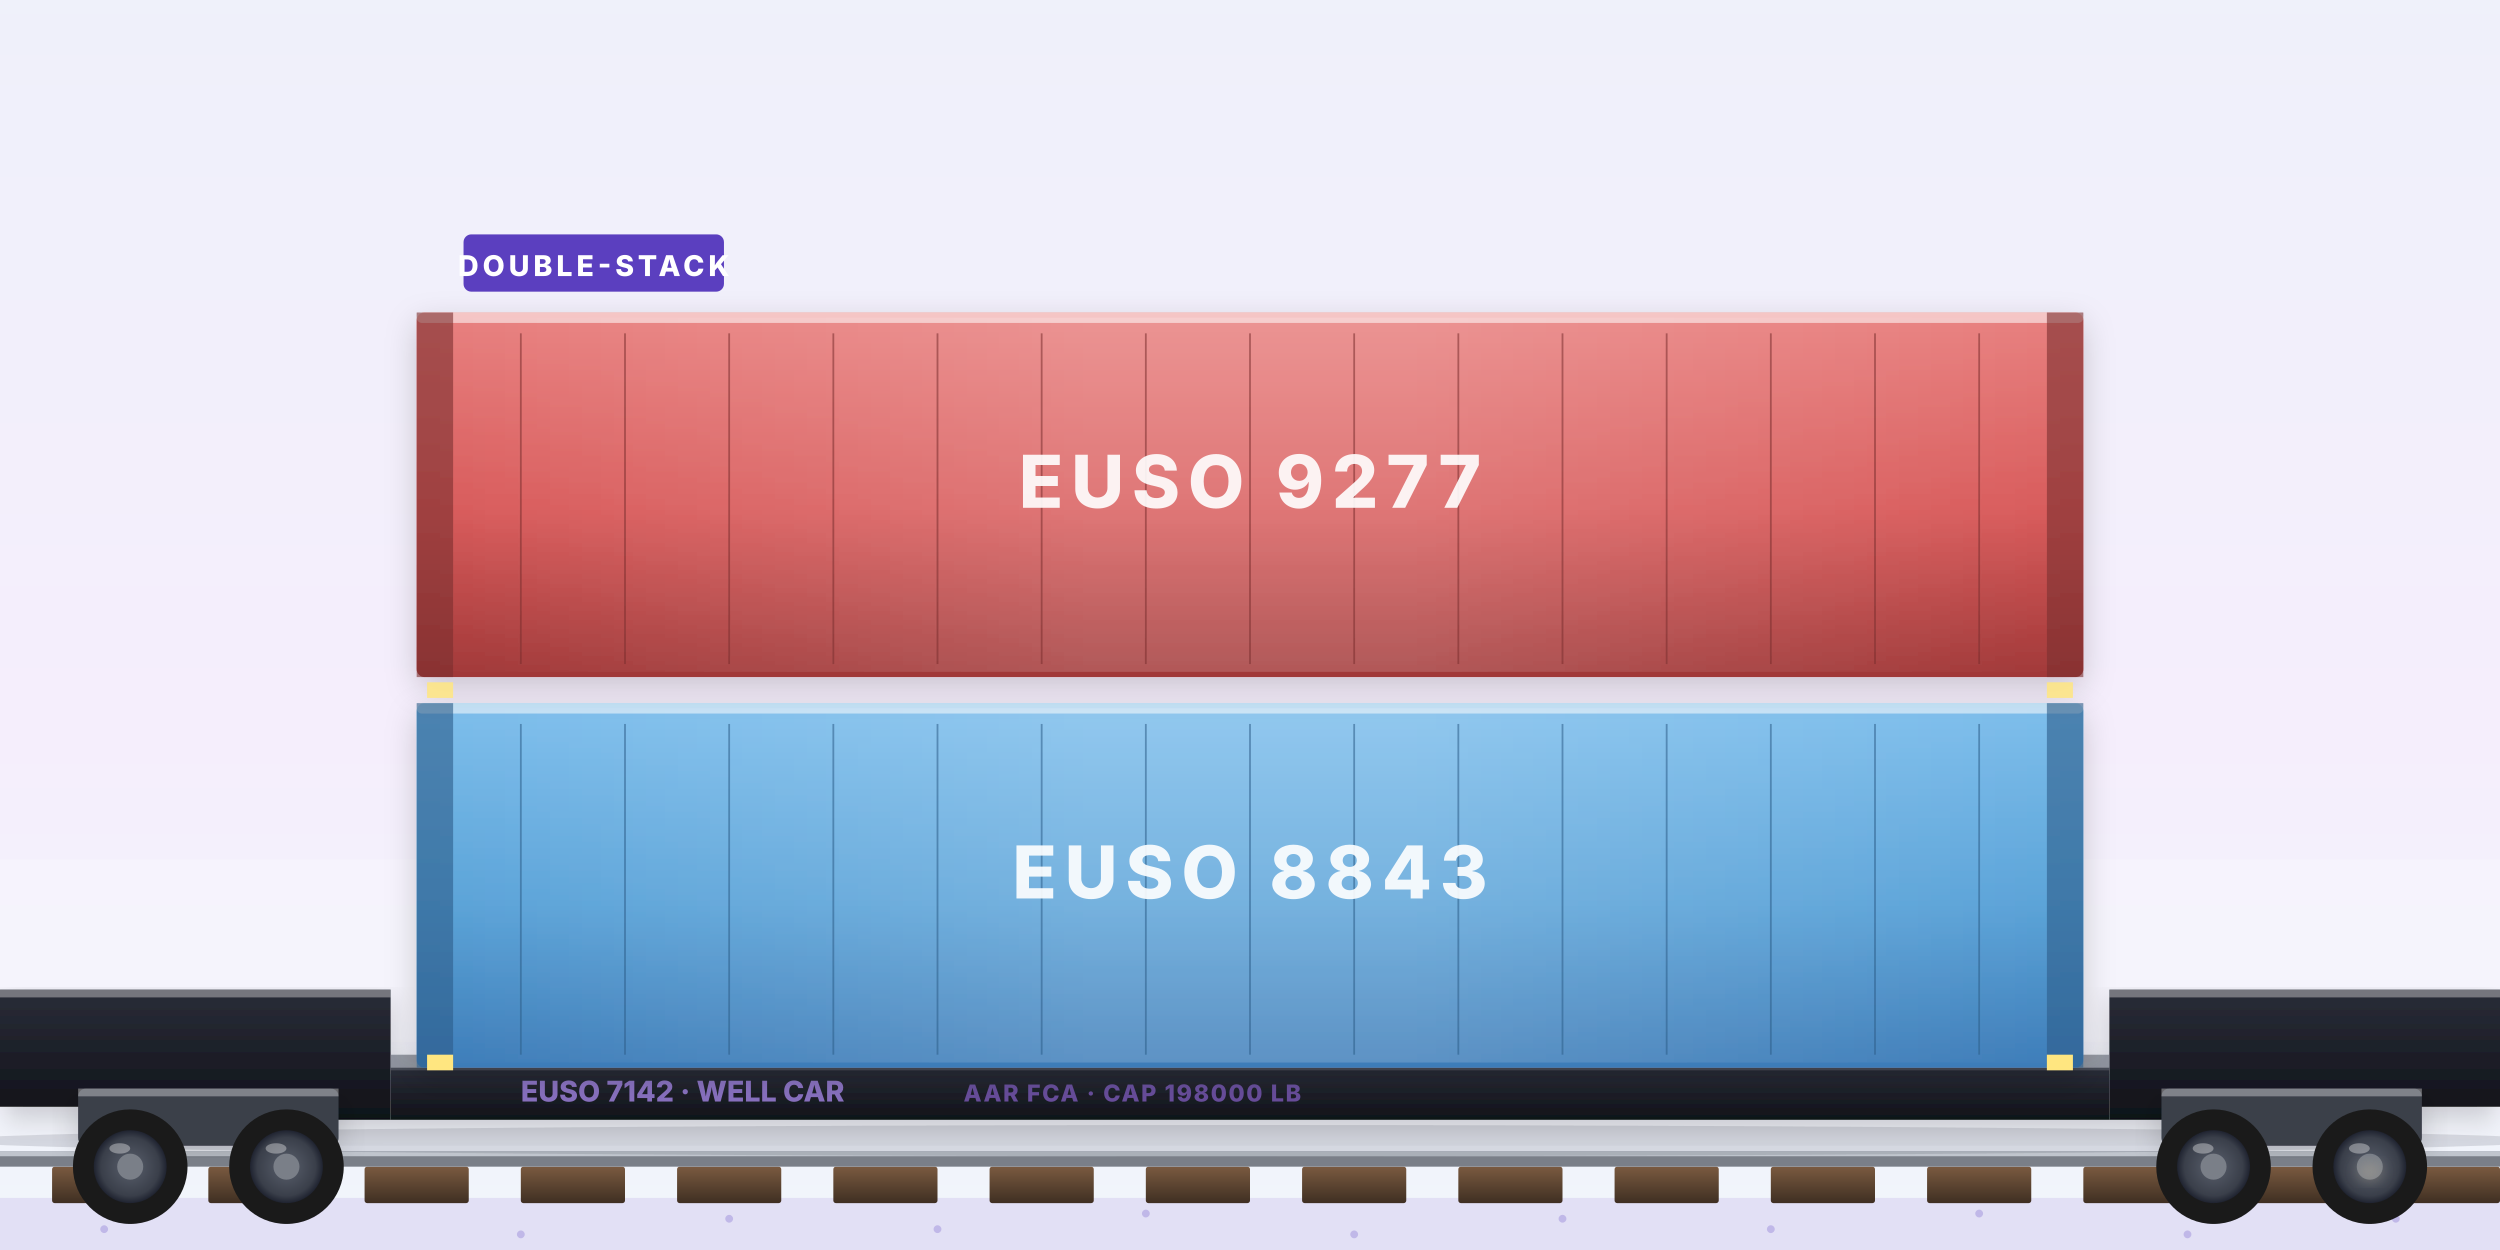
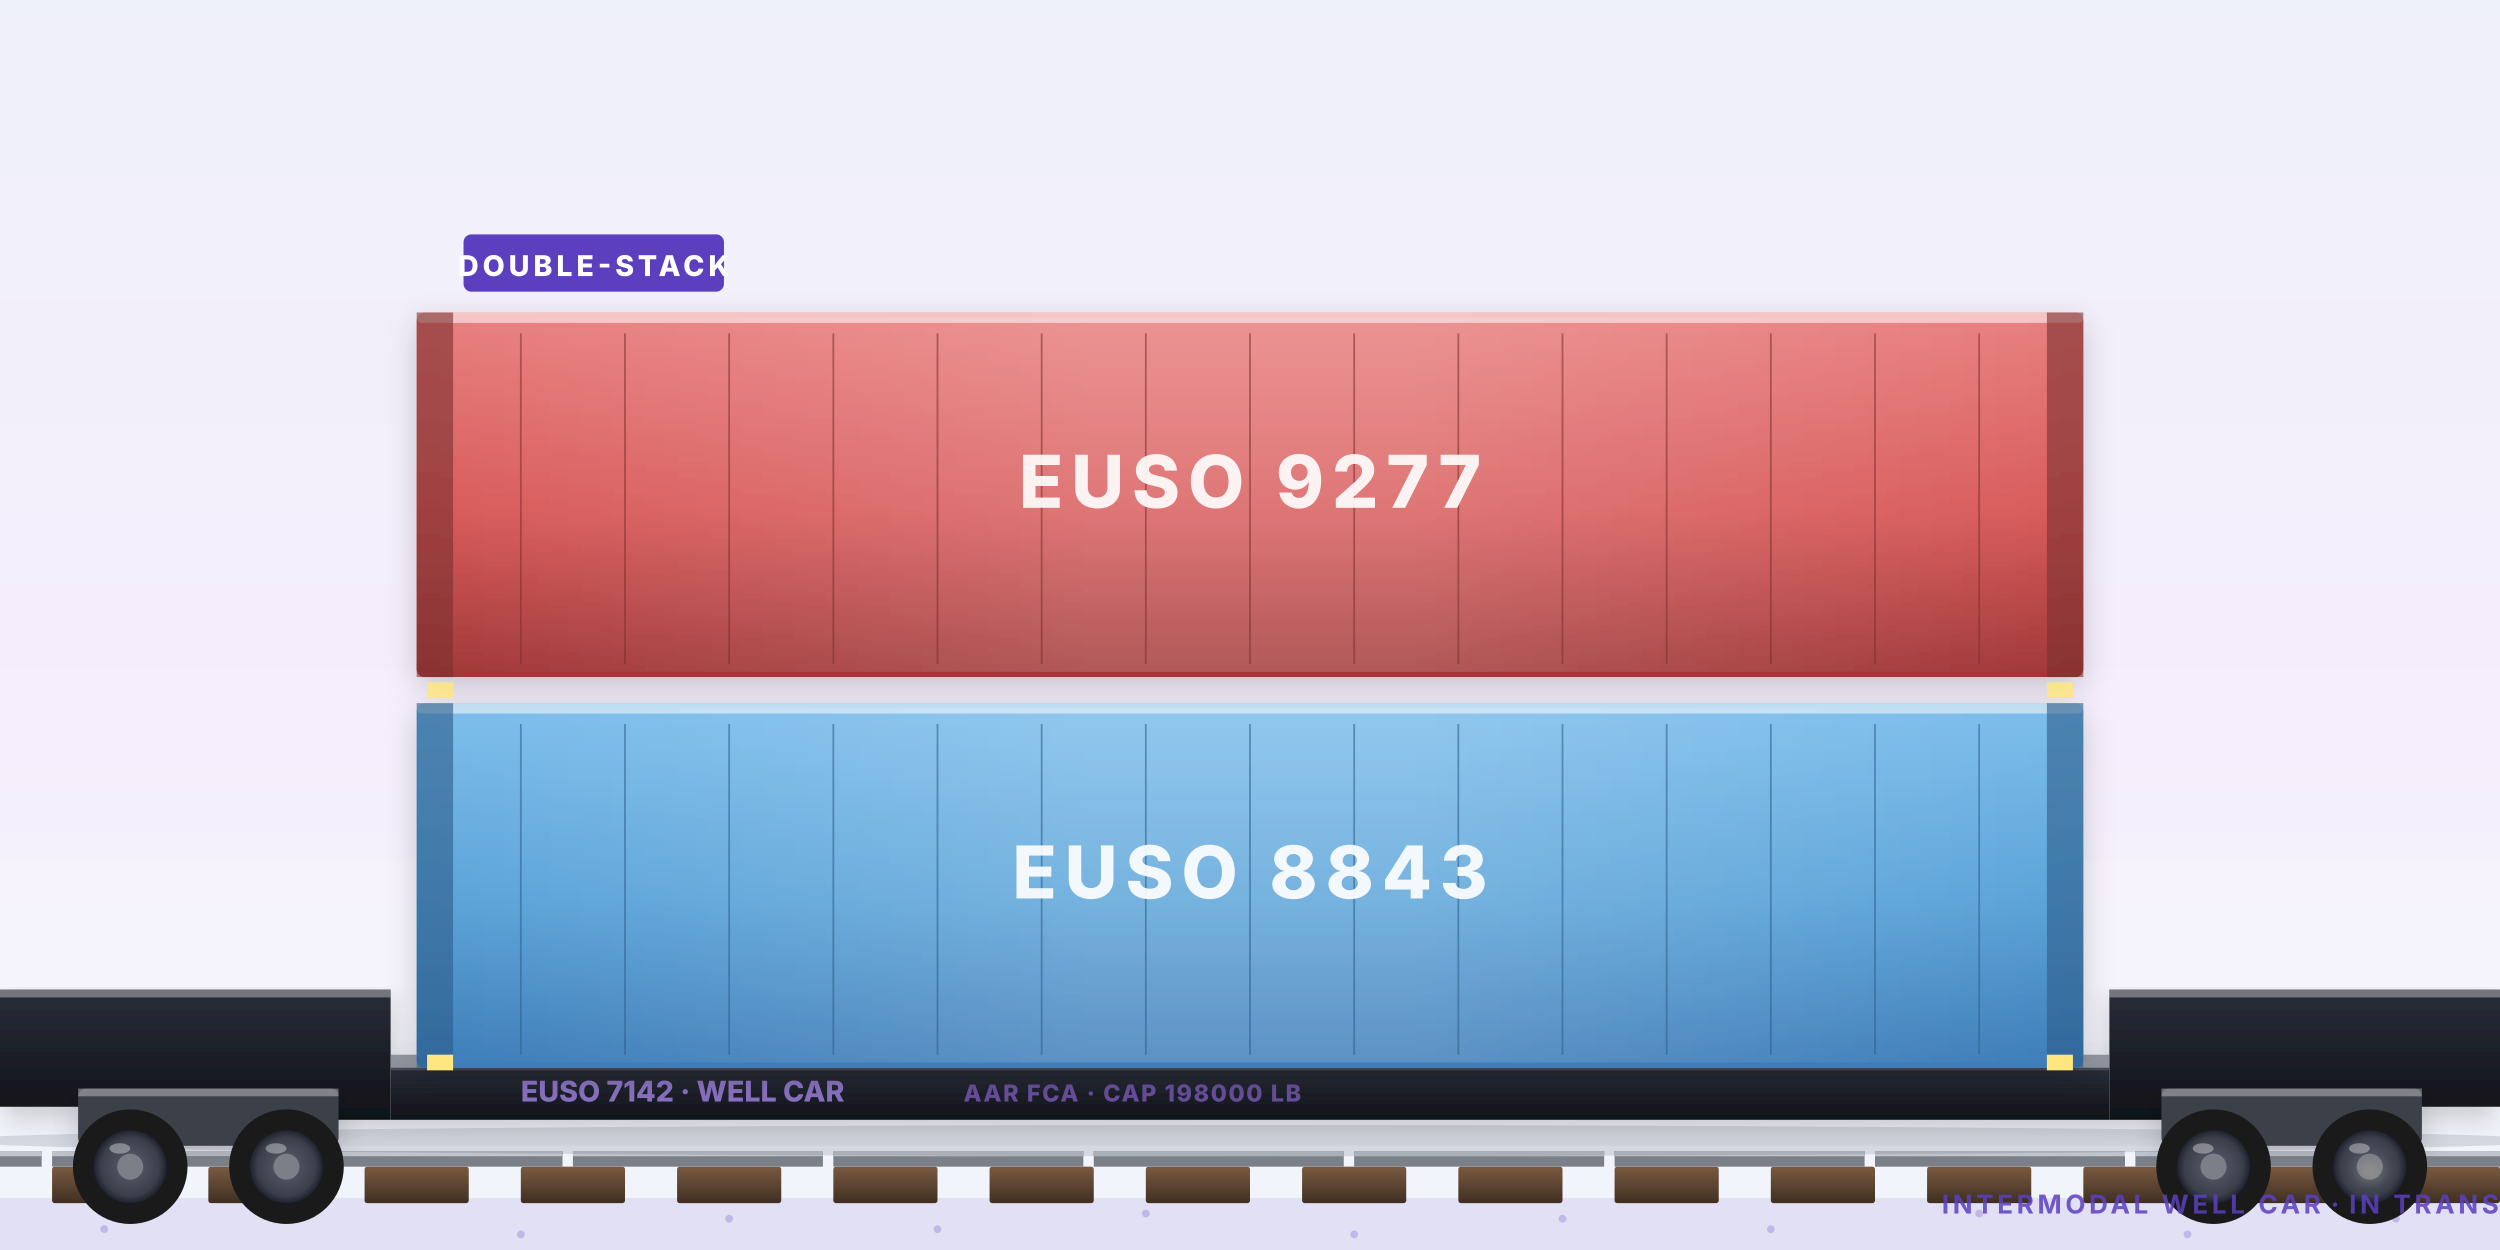
<svg xmlns="http://www.w3.org/2000/svg" width="1200" height="600" viewBox="0 50 1200 480" preserveAspectRatio="xMidYMid slice">
  <style>
    /* ========== RAIL JOINT CLACK-CLACK ========== */
    .rail-clack    { animation: rail-clack 0.6s ease-in-out infinite; }
    @keyframes rail-clack {
      0%,  50%, 100% { transform: translateY(0); }
      25%            { transform: translateY(-1px); }
      75%            { transform: translateY(-0.6px); }
    }
    .rail-yaw      { transform-origin: 600px 470px;
                      animation: rail-yaw 2.8s cubic-bezier(0.45,0,0.55,1) infinite; }
    @keyframes rail-yaw {
      0%, 100% { transform: rotate(0deg); }
      50%      { transform: rotate(-0.35deg); }
    }
    .container-settle { animation: container-settle 0.6s ease-in-out infinite -0.08s; }
    @keyframes container-settle {
      0%, 50%, 100% { transform: translateY(0); }
      25%           { transform: translateY(-0.6px); }
      75%           { transform: translateY(-0.3px); }
    }
    .spray         { animation: spray-kick 0.7s ease-out infinite; }
    .spray.b       { animation-delay: -0.3s; }
    .spray.c       { animation-delay: -0.5s; }
    @keyframes spray-kick {
      0%   { opacity: 0;    transform: translate(0,0)    scale(0.4); }
      20%  { opacity: 0.55; }
      100% { opacity: 0;    transform: translate(28px,-6px) scale(1.1); }
    }

    /* ========== ORIGINAL VOCAB ========== */
    .sheen { animation: sheen-sweep 5s ease-in-out infinite; transform-box: fill-box; }
    @keyframes sheen-sweep {
      0%   { transform: translateX(-300px); opacity: 0; }
      30%  { opacity: 0.5; }
      70%  { opacity: 0.5; }
      100% { transform: translateX(300px); opacity: 0; }
    }
    .wordmark { animation: wordmark-breath 6s ease-in-out infinite; }
    @keyframes wordmark-breath {
      0%, 100% { opacity: 0.85; }
      50%      { opacity: 1; }
    }
    .twist-lock { animation: twist-pulse 2.4s ease-in-out infinite; }
    @keyframes twist-pulse {
      0%, 100% { opacity: 0.85; }
      50%      { opacity: 1; }
    }
    .reporting { animation: reporting-fade 7s ease-in-out infinite; }
    @keyframes reporting-fade {
      0%, 100% { opacity: 0.78; }
      50%      { opacity: 0.95; }
    }
    .iso-code { animation: iso-fade 5s ease-in-out infinite; }
    @keyframes iso-fade {
      0%, 100% { opacity: 0.7; }
      50%      { opacity: 0.9; }
    }
    .chevron { animation: chevron-pulse 2.2s ease-in-out infinite; }
    @keyframes chevron-pulse {
      0%, 100% { opacity: 0.3; }
      50%      { opacity: 0.65; }
    }
    .sky-shimmer { animation: sky-drift 14s linear infinite; transform-box: fill-box; }
    @keyframes sky-drift {
      from { transform: translateX(-40px); opacity: 0.12; }
      50%  { opacity: 0.22; }
      to   { transform: translateX(40px); opacity: 0.12; }
    }
    .rail-line { stroke-dasharray: 40 0;
                  animation: rail-scroll 1.2s linear infinite; }
    @keyframes rail-scroll {
      from { stroke-dashoffset: 0; }
      to   { stroke-dashoffset: -100; }
    }
    .ballast { animation: ballast-drift 3s ease-in-out infinite; transform-box: fill-box; }
    @keyframes ballast-drift {
      0%, 100% { transform: translateX(0); opacity: 0.25; }
      50%      { transform: translateX(-8px); opacity: 0.32; }
    }
    /* ========== BRAND LOCKUP ========== */
    .brand-mark {
      transform-box: fill-box; transform-origin: center;
      animation: brand-pulse 3.6s ease-in-out infinite;
    }
    @keyframes brand-pulse {
      0%, 100% { transform: scale(1);    opacity: 0.92; }
      50%      { transform: scale(1.05); opacity: 1; }
    }
    .brand-word { animation: brand-word-breath 6s ease-in-out infinite; }
    @keyframes brand-word-breath {
      0%, 100% { opacity: 0.78; }
      50%      { opacity: 1; }
    }

    @media (prefers-reduced-motion: reduce) {
      .rail-clack, .rail-yaw, .container-settle, .spray,
      .sheen, .wordmark, .twist-lock, .reporting, .iso-code,
      .chevron, .sky-shimmer, .rail-line, .ballast, .brand-mark, .brand-word { animation: none !important; }
    }
  
+     /* ========== ACTIVATED RAIL VOCAB (Wave S1) ==========
+        Real jointed-rail read: 96px rail + 4px joint gap scrolled by the
+        shared rail-scroll keyframe — dash cycle (100) equals the keyframe
+        travel, so the joint sweep loops seamlessly under the consist. */
+     .rail-joints { stroke-dasharray: 96 4;
+                    animation: rail-scroll 1.2s linear infinite; }
+     @media (prefers-reduced-motion: reduce) {
+       .rail-joints { animation: none !important; }
+     }
+ 
    /* ========== DARK-MODE OVERRIDES (2026-05-16) ========== */
    @media (prefers-color-scheme: dark) {
      .sky-bg          { fill: url(#skyDark) !important; }
      .ground-line     { stroke: #5E4FC6 !important; opacity: 0.55 !important; }
      .ground-shadow   { fill: #060912 !important; opacity: 0.55 !important; }
      .brand-word      { fill: #C9B6FF !important; }
      .brand-tagline   { fill: #8B7FE3 !important; }
      .equipment-label { fill: #C9B6FF !important; }
      .equipment-sub   { fill: #8B7FE3 !important; }
      .equipment-rule  { stroke: #6E4DFF !important; }
    }
  </style>
  <defs>
    <linearGradient id="skyDark" x1="0" y1="0" x2="0" y2="1">
      <stop offset="0%" stop-color="#0A0F1F" />
      <stop offset="55%" stop-color="#141A2E" />
      <stop offset="100%" stop-color="#0B0F1B" />
    </linearGradient>
    <linearGradient id="brandIridescent" x1="0" y1="0" x2="1" y2="1">
      <stop offset="0%" stop-color="#1473FF" />
      <stop offset="50%" stop-color="#6E4DFF" />
      <stop offset="100%" stop-color="#BE01FF" />
    </linearGradient>
    <linearGradient id="sky" x1="0" y1="0" x2="0" y2="1">
      <stop offset="0%" stop-color="#EEF1FA" />
      <stop offset="55%" stop-color="#F5EEFC" />
      <stop offset="100%" stop-color="#EFF8FA" />
    </linearGradient>
    <linearGradient id="containerLow" x1="0" y1="0" x2="0" y2="1">
      <stop offset="0%" stop-color="#7DBEEC" />
      <stop offset="55%" stop-color="#5BA3D8" />
      <stop offset="100%" stop-color="#3D7CB8" />
    </linearGradient>
    <linearGradient id="containerHigh" x1="0" y1="0" x2="0" y2="1">
      <stop offset="0%" stop-color="#E8807F" />
      <stop offset="55%" stop-color="#D85B5B" />
      <stop offset="100%" stop-color="#A03737" />
    </linearGradient>
    <linearGradient id="containerSheen" x1="0" y1="0" x2="1" y2="0">
      <stop offset="0%" stop-color="#FFFFFF" stop-opacity="0" />
      <stop offset="40%" stop-color="#FFFFFF" stop-opacity="0.4" />
      <stop offset="60%" stop-color="#FFFFFF" stop-opacity="0.4" />
      <stop offset="100%" stop-color="#FFFFFF" stop-opacity="0" />
    </linearGradient>
    <linearGradient id="wellCar" x1="0" y1="0" x2="0" y2="1">
      <stop offset="0%" stop-color="#2A2D38" />
      <stop offset="100%" stop-color="#0F1118" />
    </linearGradient>
    <linearGradient id="tie" x1="0" y1="0" x2="0" y2="1">
      <stop offset="0%" stop-color="#7A5A40" />
      <stop offset="100%" stop-color="#3F2F22" />
    </linearGradient>
    <radialGradient id="rim" cx="0.5" cy="0.5" r="0.5">
      <stop offset="0%" stop-color="#5A606D" />
      <stop offset="80%" stop-color="#3A3F4A" />
      <stop offset="100%" stop-color="#1F2330" />
    </radialGradient>
    <filter id="rigShadow" x="-10%" y="-10%" width="120%" height="130%">
      <feGaussianBlur in="SourceAlpha" stdDeviation="6" />
      <feOffset dx="0" dy="4" result="offsetBlur" />
      <feComponentTransfer>
        <feFuncA type="linear" slope="0.18" />
      </feComponentTransfer>
      <feMerge>
        <feMergeNode />
        <feMergeNode in="SourceGraphic" />
      </feMerge>
    </filter>
    <radialGradient id="dustCloud" cx="0.5" cy="0.5" r="0.5">
      <stop offset="0%" stop-color="#C8B89A" stop-opacity="0.55" />
      <stop offset="100%" stop-color="#C8B89A" stop-opacity="0" />
    </radialGradient>
    <filter id="softBlur" x="-50%" y="-50%" width="200%" height="200%">
      <feGaussianBlur stdDeviation="3" />
    </filter>
  </defs>
  <g class="rail-yaw">
    <g class="rail-clack">
      <rect class="sky-bg" width="1200" height="600" fill="url(#sky)" />
      <rect x="0" y="380" width="1200" height="70" fill="#FFFFFF" opacity="0.18" />
      <rect x="40" y="510" width="1120" height="20" fill="#9B7FD9" opacity="0.18" />
-       <g fill="#5B3FBF" opacity="0.25">
+       <g class="ballast" fill="#5B3FBF" opacity="0.25">
        <circle cx="80" cy="518" r="1.5" />
        <circle cx="160" cy="522" r="1.5" />
        <circle cx="240" cy="516" r="1.5" />
        <circle cx="320" cy="524" r="1.5" />
        <circle cx="400" cy="518" r="1.5" />
        <circle cx="480" cy="522" r="1.5" />
        <circle cx="560" cy="516" r="1.5" />
        <circle cx="640" cy="524" r="1.5" />
        <circle cx="720" cy="518" r="1.5" />
        <circle cx="800" cy="522" r="1.5" />
        <circle cx="880" cy="516" r="1.5" />
        <circle cx="960" cy="524" r="1.5" />
        <circle cx="1040" cy="518" r="1.5" />
        <circle cx="1120" cy="522" r="1.5" />
      </g>
      <g>
        <rect x="80" y="498" width="40" height="14" rx="1" fill="url(#tie)" />
        <rect x="140" y="498" width="40" height="14" rx="1" fill="url(#tie)" />
        <rect x="200" y="498" width="40" height="14" rx="1" fill="url(#tie)" />
        <rect x="260" y="498" width="40" height="14" rx="1" fill="url(#tie)" />
        <rect x="320" y="498" width="40" height="14" rx="1" fill="url(#tie)" />
        <rect x="380" y="498" width="40" height="14" rx="1" fill="url(#tie)" />
        <rect x="440" y="498" width="40" height="14" rx="1" fill="url(#tie)" />
        <rect x="500" y="498" width="40" height="14" rx="1" fill="url(#tie)" />
        <rect x="560" y="498" width="40" height="14" rx="1" fill="url(#tie)" />
        <rect x="620" y="498" width="40" height="14" rx="1" fill="url(#tie)" />
        <rect x="680" y="498" width="40" height="14" rx="1" fill="url(#tie)" />
        <rect x="740" y="498" width="40" height="14" rx="1" fill="url(#tie)" />
        <rect x="800" y="498" width="40" height="14" rx="1" fill="url(#tie)" />
        <rect x="860" y="498" width="40" height="14" rx="1" fill="url(#tie)" />
        <rect x="920" y="498" width="40" height="14" rx="1" fill="url(#tie)" />
        <rect x="980" y="498" width="40" height="14" rx="1" fill="url(#tie)" />
        <rect x="1040" y="498" width="40" height="14" rx="1" fill="url(#tie)" />
        <rect x="1100" y="498" width="40" height="14" rx="1" fill="url(#tie)" />
      </g>
-       <rect x="40" y="492" width="1120" height="6" rx="1" fill="#7A7F88" />
-       <rect x="40" y="492" width="1120" height="2" fill="#C0C5CD" />
+       <line class="rail-joints" x1="40" y1="495" x2="1160" y2="495" stroke="#7A7F88" stroke-width="6" stroke-linecap="butt" />
+       <line class="rail-joints" x1="40" y1="493" x2="1160" y2="493" stroke="#C0C5CD" stroke-width="2" stroke-linecap="butt" />
      <ellipse cx="600" cy="488" rx="500" ry="6" fill="#1A1F2E" opacity="0.13" />
      <g filter="url(#rigShadow)">
        <path d="M 100 430 L 100 475 L 200 475 L 200 480 L 270 480 L 270 460 L 270 430 Z" fill="url(#wellCar)" />
        <path d="M 1100 430 L 1100 475 L 1000 475 L 1000 480 L 930 480 L 930 460 L 930 430 Z" fill="url(#wellCar)" />
        <rect x="270" y="460" width="660" height="20" fill="url(#wellCar)" />
        <rect x="270" y="455" width="660" height="6" fill="#5A606D" opacity="0.6" />
-         <text x="320" y="473" font-family="Inter, system-ui, sans-serif" font-weight="800" font-size="11" fill="#9B7FD9" opacity="0.85">EUSO 7142 · WELL CAR</text>
+         <text class="reporting" data-bind="reporting_marks" x="320" y="473" font-family="Inter, system-ui, sans-serif" font-weight="800" font-size="11" fill="#9B7FD9" opacity="0.85">EUSO 7142 · WELL CAR</text>
        <g class="country-US">
          <text x="490" y="473" font-family="Inter, system-ui, sans-serif" font-weight="800" font-size="9" letter-spacing="0.6" fill="#7A5AB8" opacity="0.8">AAR FCA · CAP 198000 LB</text>
        </g>
        <g class="country-MX" style="display:none">
          <text x="490" y="473" font-family="Inter, system-ui, sans-serif" font-weight="800" font-size="9" letter-spacing="0.6" fill="#7A5AB8" opacity="0.8">SICT/NOM · CAP 89800 KG</text>
        </g>
        <g class="country-CA" style="display:none">
          <text x="490" y="473" font-family="Inter, system-ui, sans-serif" font-weight="800" font-size="9" letter-spacing="0.6" fill="#7A5AB8" opacity="0.8">TC/TDG · CAP 89800 KG</text>
        </g>
        <rect x="100" y="430" width="170" height="3" fill="#FFFFFF" opacity="0.35" />
        <rect x="930" y="430" width="170" height="3" fill="#FFFFFF" opacity="0.35" />
        <rect x="80" y="450" width="22" height="14" rx="2" fill="#3A3F4A" />
        <rect x="72" y="453" width="14" height="8" rx="1" fill="#1A1F2E" />
        <rect x="1098" y="450" width="22" height="14" rx="2" fill="#3A3F4A" />
        <rect x="1114" y="453" width="14" height="8" rx="1" fill="#1A1F2E" />
      </g>
      <g filter="url(#rigShadow)">
        <rect x="280" y="320" width="640" height="140" rx="3" fill="url(#containerLow)" />
        <rect x="280" y="320" width="640" height="4" rx="2" fill="#FFFFFF" opacity="0.55" />
        <rect x="282" y="322" width="636" height="136" rx="2" fill="url(#containerSheen)" opacity="0.4" />
        <g stroke="#2C5C88" stroke-width="0.7" opacity="0.55">
          <line x1="320" y1="328" x2="320" y2="455" />
          <line x1="360" y1="328" x2="360" y2="455" />
          <line x1="400" y1="328" x2="400" y2="455" />
          <line x1="440" y1="328" x2="440" y2="455" />
          <line x1="480" y1="328" x2="480" y2="455" />
          <line x1="520" y1="328" x2="520" y2="455" />
          <line x1="560" y1="328" x2="560" y2="455" />
          <line x1="600" y1="328" x2="600" y2="455" />
          <line x1="640" y1="328" x2="640" y2="455" />
          <line x1="680" y1="328" x2="680" y2="455" />
          <line x1="720" y1="328" x2="720" y2="455" />
          <line x1="760" y1="328" x2="760" y2="455" />
          <line x1="800" y1="328" x2="800" y2="455" />
          <line x1="840" y1="328" x2="840" y2="455" />
          <line x1="880" y1="328" x2="880" y2="455" />
        </g>
        <rect x="280" y="320" width="14" height="140" fill="#2C5C88" opacity="0.6" />
        <rect x="906" y="320" width="14" height="140" fill="#2C5C88" opacity="0.6" />
        <text x="600" y="395" text-anchor="middle" font-family="Inter, system-ui, sans-serif" font-weight="800" font-size="28" fill="#FFFFFF" opacity="0.9" letter-spacing="3">EUSO 8843</text>
      </g>
      <g filter="url(#rigShadow)">
        <rect x="280" y="170" width="640" height="140" rx="3" fill="url(#containerHigh)" />
        <rect x="280" y="170" width="640" height="4" rx="2" fill="#FFFFFF" opacity="0.55" />
        <rect x="282" y="172" width="636" height="136" rx="2" fill="url(#containerSheen)" opacity="0.4" />
        <g stroke="#7A2E2E" stroke-width="0.7" opacity="0.55">
          <line x1="320" y1="178" x2="320" y2="305" />
          <line x1="360" y1="178" x2="360" y2="305" />
          <line x1="400" y1="178" x2="400" y2="305" />
          <line x1="440" y1="178" x2="440" y2="305" />
          <line x1="480" y1="178" x2="480" y2="305" />
          <line x1="520" y1="178" x2="520" y2="305" />
          <line x1="560" y1="178" x2="560" y2="305" />
          <line x1="600" y1="178" x2="600" y2="305" />
          <line x1="640" y1="178" x2="640" y2="305" />
          <line x1="680" y1="178" x2="680" y2="305" />
          <line x1="720" y1="178" x2="720" y2="305" />
          <line x1="760" y1="178" x2="760" y2="305" />
          <line x1="800" y1="178" x2="800" y2="305" />
          <line x1="840" y1="178" x2="840" y2="305" />
          <line x1="880" y1="178" x2="880" y2="305" />
        </g>
        <rect x="280" y="170" width="14" height="140" fill="#7A2E2E" opacity="0.6" />
        <rect x="906" y="170" width="14" height="140" fill="#7A2E2E" opacity="0.6" />
        <text x="600" y="245" text-anchor="middle" font-family="Inter, system-ui, sans-serif" font-weight="800" font-size="28" fill="#FFFFFF" opacity="0.9" letter-spacing="3">EUSO 9277</text>
      </g>
      <g fill="#FFE680">
        <rect x="284" y="455" width="10" height="6" />
        <rect x="906" y="455" width="10" height="6" />
      </g>
      <g fill="#FFE680" opacity="0.85">
        <rect x="284" y="312" width="10" height="6" />
        <rect x="906" y="312" width="10" height="6" />
      </g>
      <g>
        <rect x="298" y="140" width="100" height="22" rx="3" fill="#5B3FBF" />
        <text x="348" y="156" text-anchor="middle" font-family="Inter, system-ui, sans-serif" font-weight="800" font-size="11" fill="#FFFFFF" letter-spacing="1.5">DOUBLE-STACK</text>
      </g>
    </g>
  </g>
  <g filter="url(#rigShadow)">
    <rect x="150" y="468" width="100" height="22" rx="3" fill="#3A3F4A" />
    <rect x="150" y="468" width="100" height="3" fill="#FFFFFF" opacity="0.35" />
  </g>
  <g transform="translate(170 498)">
    <g>
      <circle cx="0" cy="0" r="22" fill="#1A1A1A" />
      <circle cx="0" cy="0" r="14" fill="url(#rim)" />
      <circle cx="0" cy="0" r="5" fill="#7A7F88" />
      <ellipse cx="-4" cy="-7" rx="4" ry="2" fill="#FFFFFF" opacity="0.35" />
      <animateTransform attributeName="transform" type="rotate" from="0" to="-360" dur="1.4s" repeatCount="indefinite" />
    </g>
  </g>
  <g transform="translate(230 498)">
    <g>
      <circle cx="0" cy="0" r="22" fill="#1A1A1A" />
      <circle cx="0" cy="0" r="14" fill="url(#rim)" />
      <circle cx="0" cy="0" r="5" fill="#7A7F88" />
      <ellipse cx="-4" cy="-7" rx="4" ry="2" fill="#FFFFFF" opacity="0.35" />
      <animateTransform attributeName="transform" type="rotate" from="0" to="-360" dur="1.4s" repeatCount="indefinite" />
    </g>
  </g>
  <g filter="url(#rigShadow)">
    <rect x="950" y="468" width="100" height="22" rx="3" fill="#3A3F4A" />
    <rect x="950" y="468" width="100" height="3" fill="#FFFFFF" opacity="0.35" />
  </g>
  <g transform="translate(970 498)">
    <g>
      <circle cx="0" cy="0" r="22" fill="#1A1A1A" />
      <circle cx="0" cy="0" r="14" fill="url(#rim)" />
      <circle cx="0" cy="0" r="5" fill="#7A7F88" />
      <ellipse cx="-4" cy="-7" rx="4" ry="2" fill="#FFFFFF" opacity="0.35" />
      <animateTransform attributeName="transform" type="rotate" from="0" to="-360" dur="1.4s" repeatCount="indefinite" />
    </g>
  </g>
  <g transform="translate(1030 498)">
    <g>
      <circle cx="0" cy="0" r="22" fill="#1A1A1A" />
      <circle cx="0" cy="0" r="14" fill="url(#rim)" />
      <circle cx="0" cy="0" r="5" fill="#7A7F88" />
      <ellipse cx="-4" cy="-7" rx="4" ry="2" fill="#FFFFFF" opacity="0.35" />
      <animateTransform attributeName="transform" type="rotate" from="0" to="-360" dur="1.4s" repeatCount="indefinite" />
    </g>
  </g>
  <g opacity="0.75">
  </g>
  <g filter="url(#softBlur)">
    <ellipse class="spray" cx="1030" cy="500" rx="6" ry="3" fill="url(#dustCloud)" />
    <ellipse class="spray b" cx="1030" cy="500" rx="5" ry="2.5" fill="url(#dustCloud)" />
    <ellipse class="spray c" cx="1030" cy="500" rx="4" ry="2" fill="url(#dustCloud)" />
  </g>
+   <text x="1140" y="516" text-anchor="end" font-family="Inter, system-ui, sans-serif" font-weight="700" font-size="10" letter-spacing="1.4" fill="#5B3FBF" opacity="0.85">
+     <tspan data-bind="equipment_label">INTERMODAL WELL CAR</tspan> · <tspan data-bind="state_label">IN TRANSIT</tspan> · <tspan data-bind="eta_minutes">ETA —</tspan>
+   </text>
</svg>
